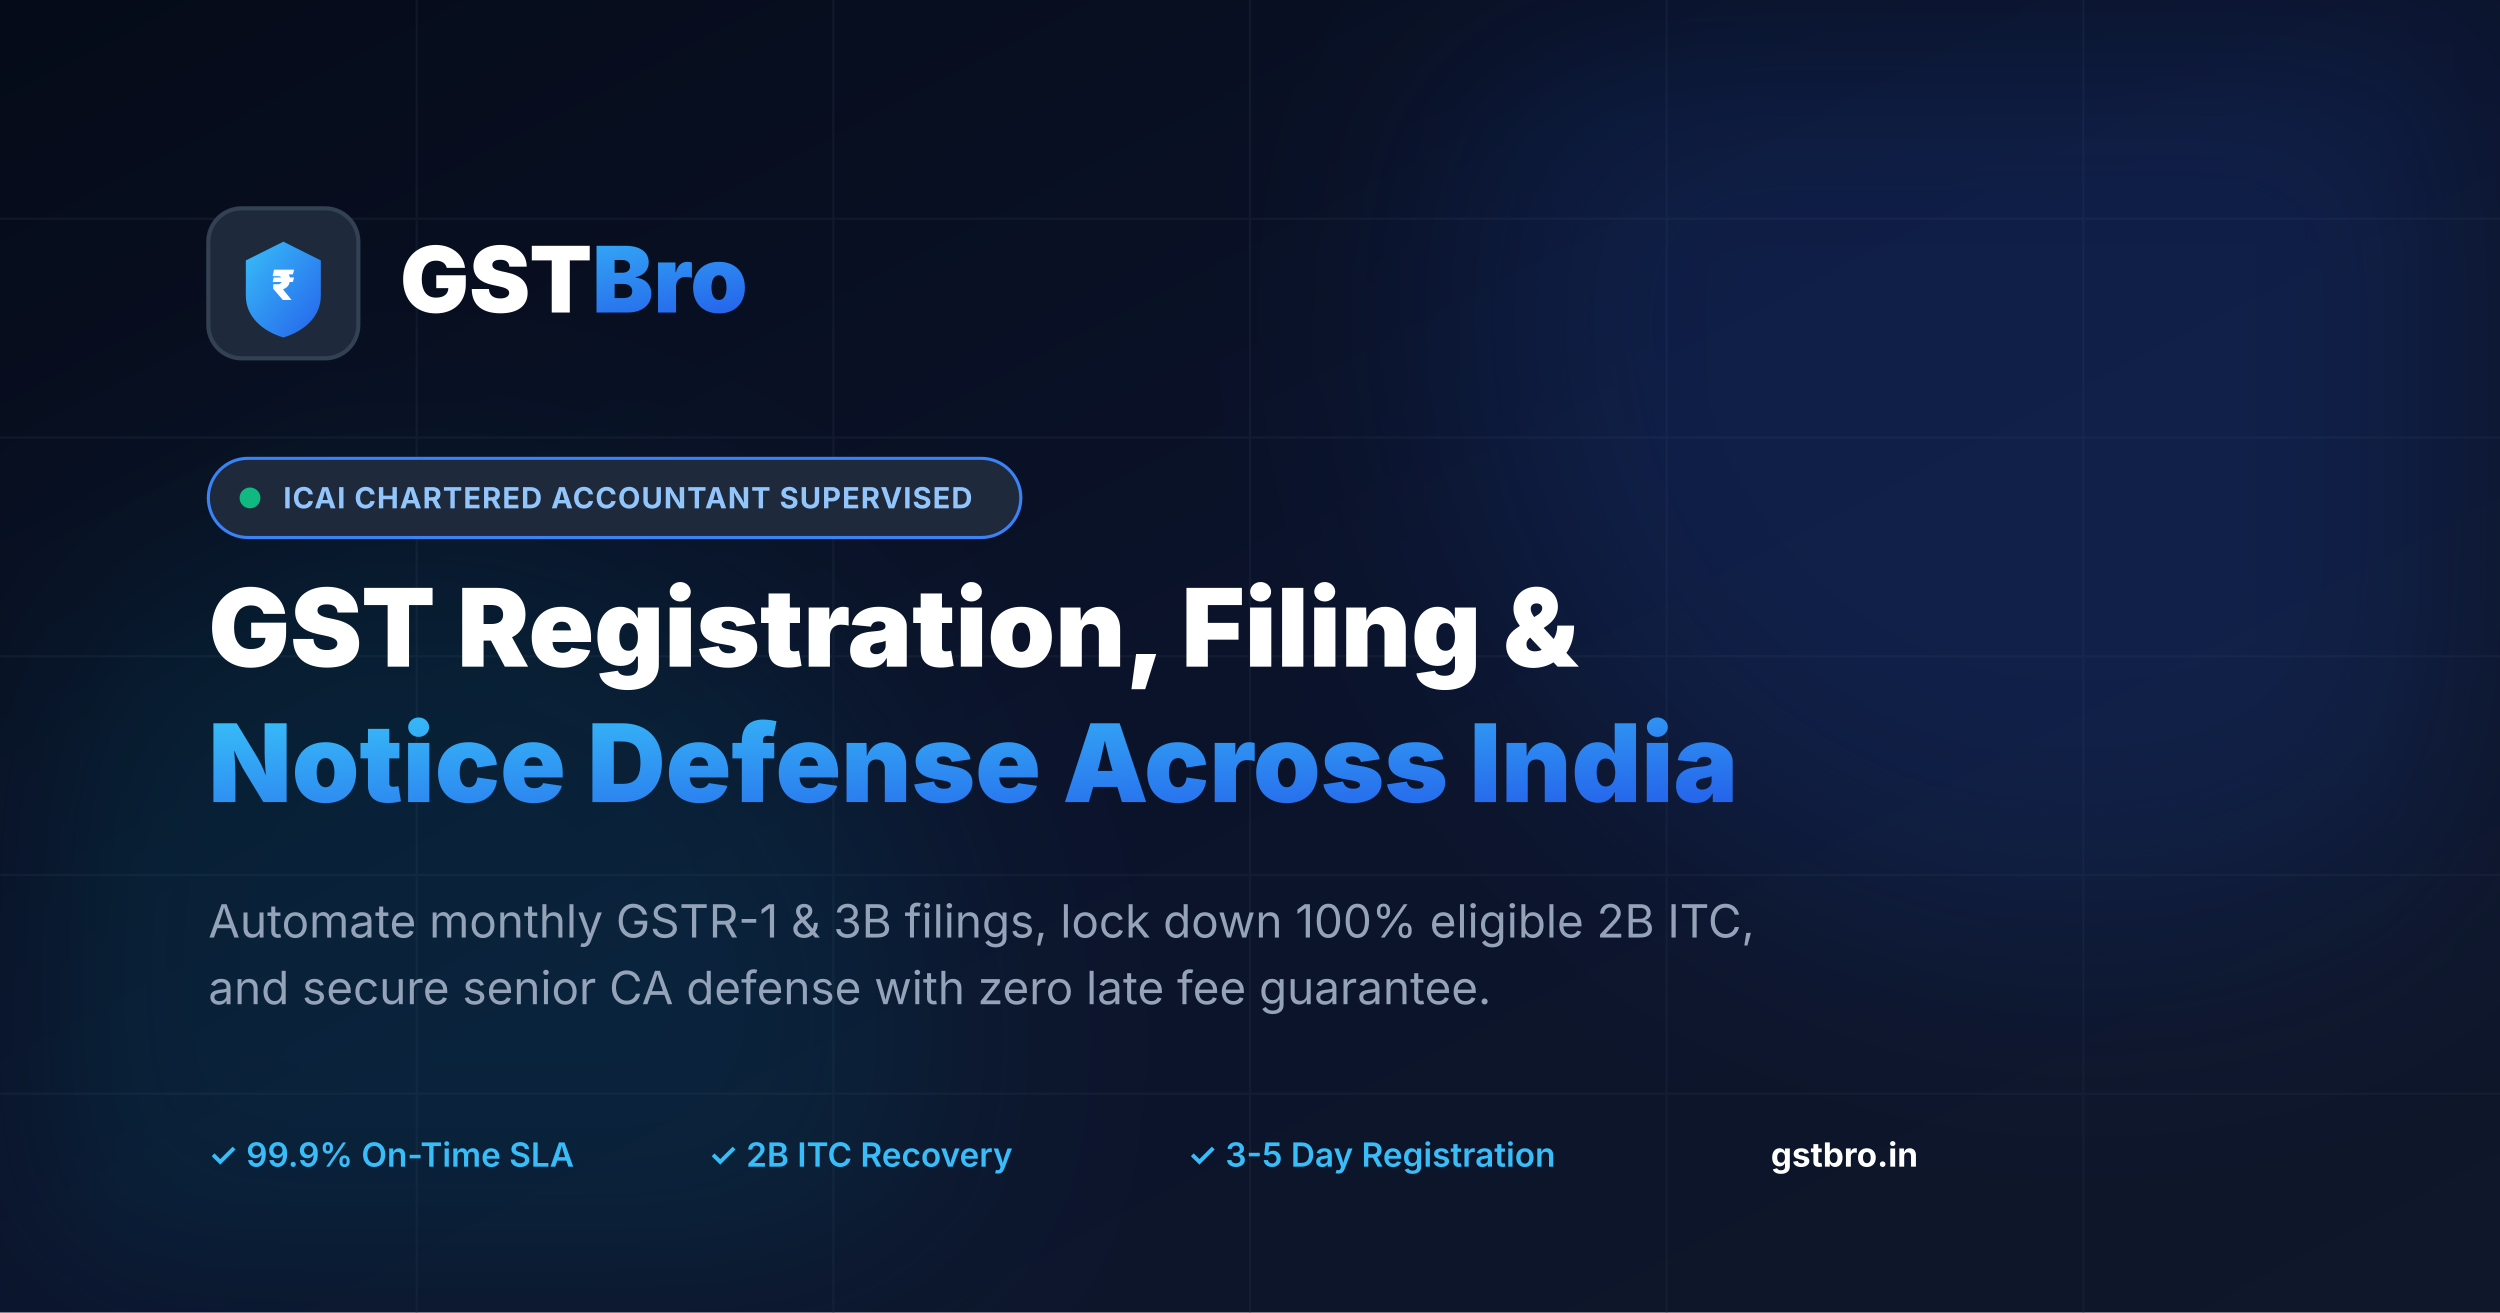
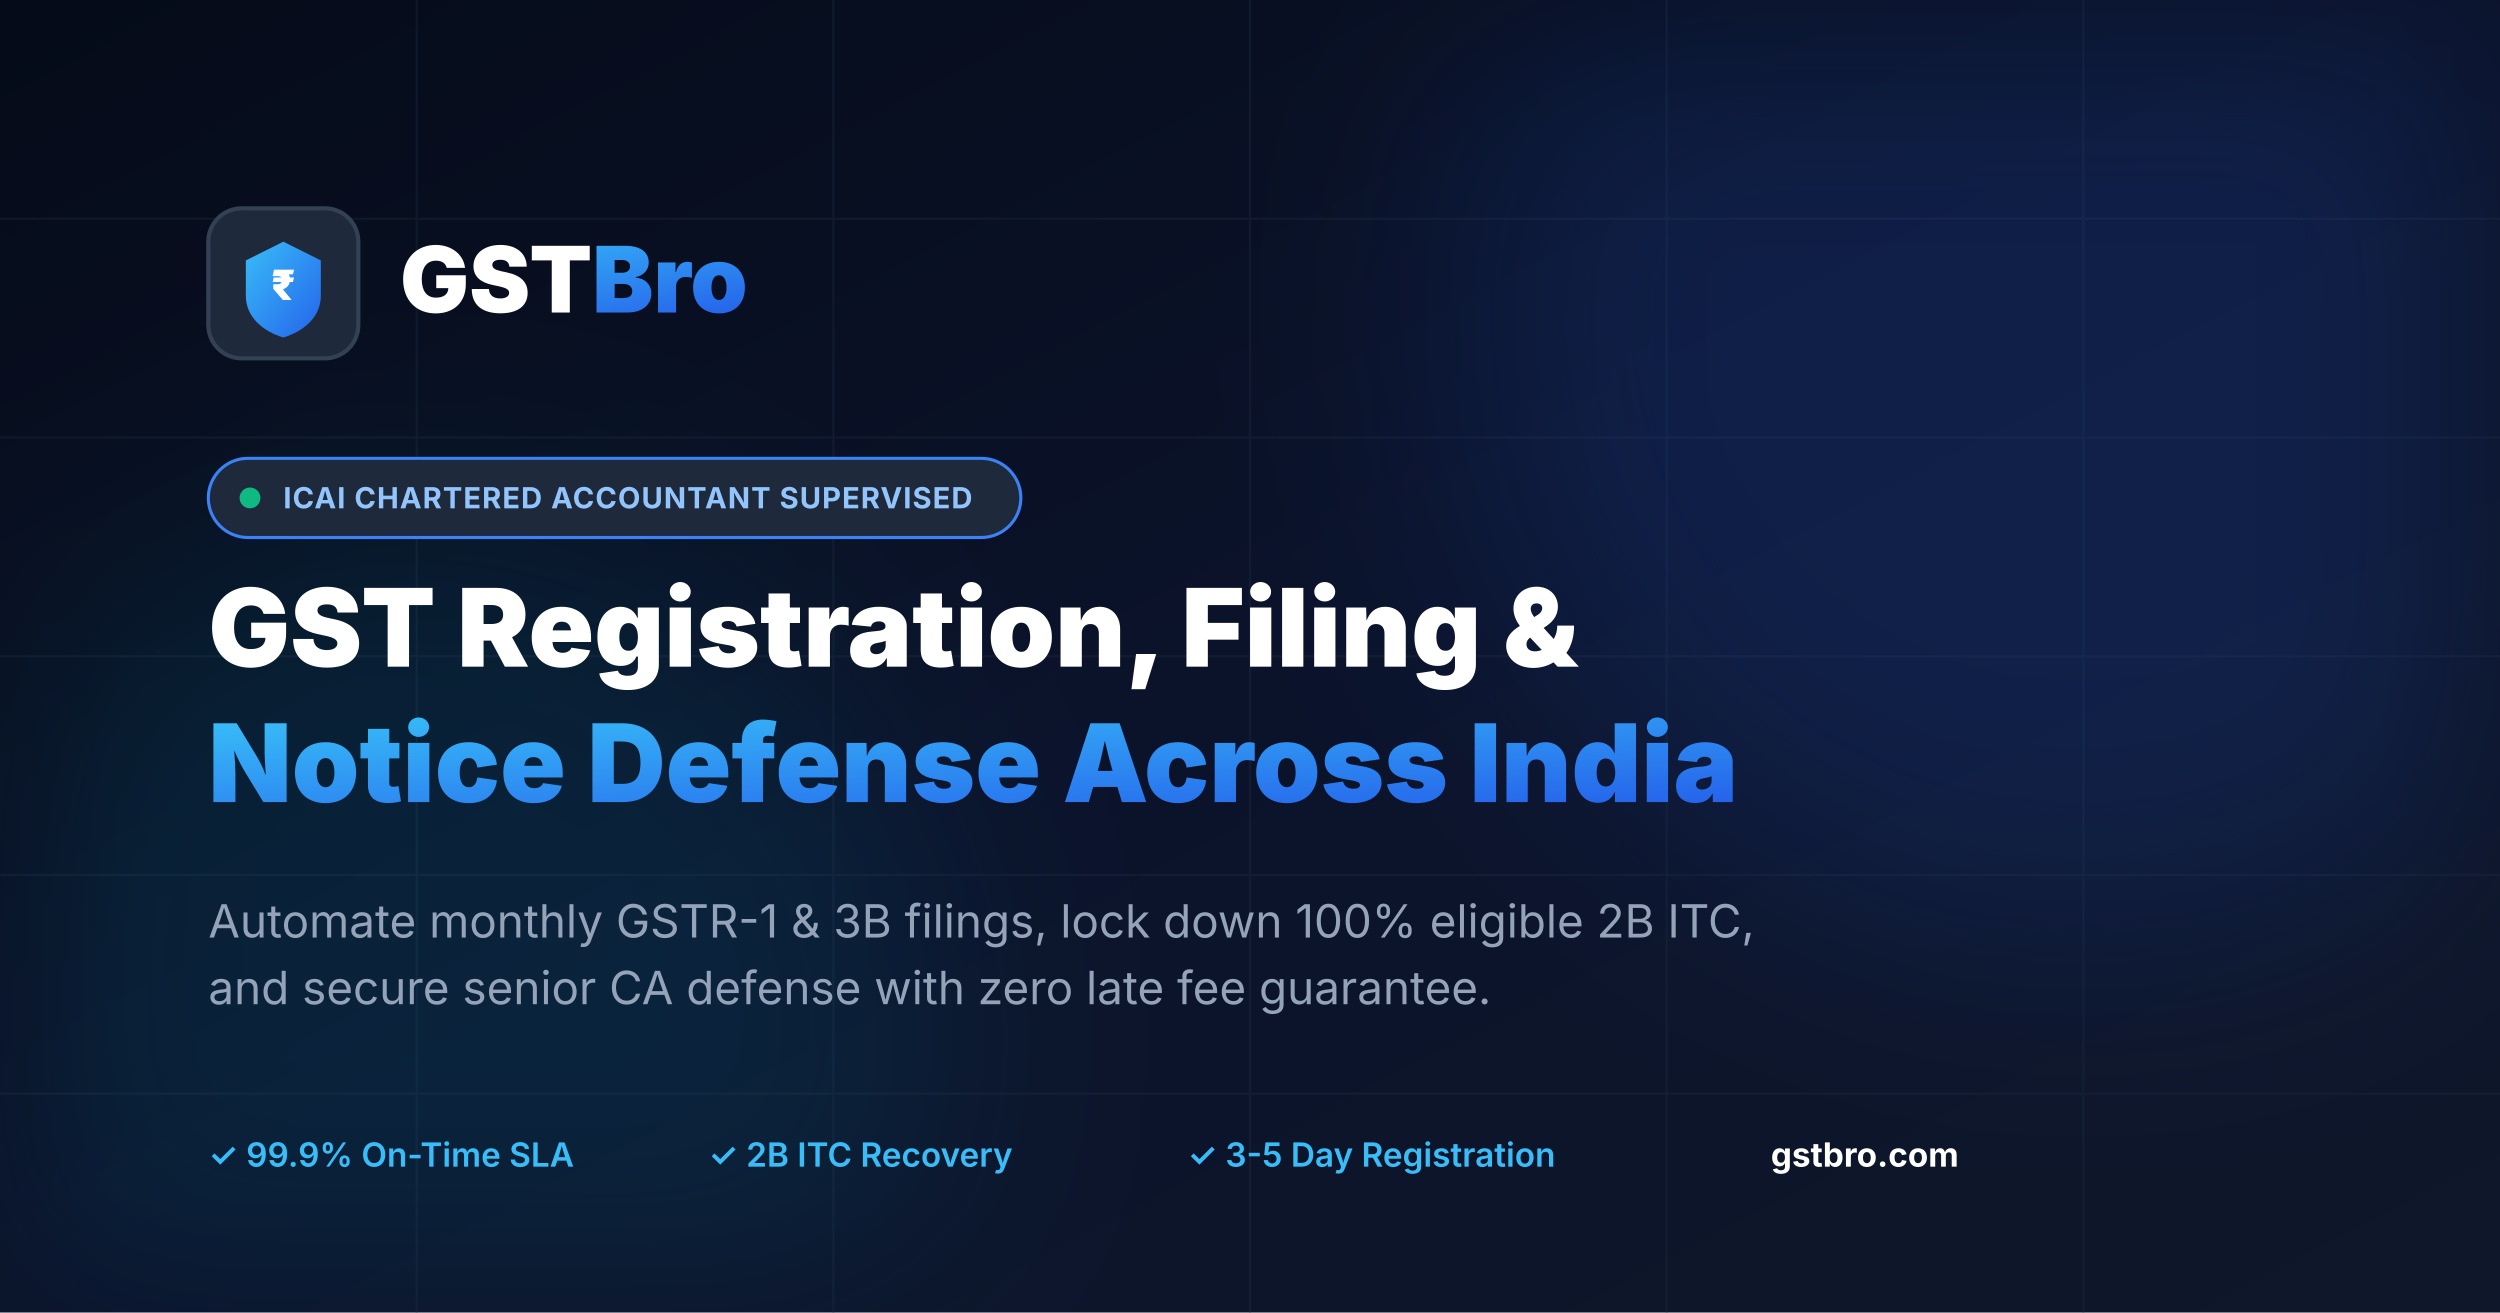
<svg xmlns="http://www.w3.org/2000/svg" viewBox="0 0 1200 630" width="1200" height="630">
  <defs>
    <linearGradient id="bgGrad" x1="0%" y1="0%" x2="100%" y2="100%">
      <stop offset="0%" stop-color="#050B18" />
      <stop offset="50%" stop-color="#0B132B" />
      <stop offset="100%" stop-color="#0F172A" />
    </linearGradient>
    <linearGradient id="accentGrad" x1="0%" y1="0%" x2="100%" y2="100%">
      <stop offset="0%" stop-color="#38BDF8" />
      <stop offset="100%" stop-color="#2563EB" />
    </linearGradient>
  </defs>
  <rect width="1200" height="630" fill="url(#bgGrad)" />
  <g stroke="#1E293B" stroke-width="1" opacity="0.4">
    <line x1="0" y1="105" x2="1200" y2="105" />
    <line x1="0" y1="210" x2="1200" y2="210" />
    <line x1="0" y1="315" x2="1200" y2="315" />
    <line x1="0" y1="420" x2="1200" y2="420" />
    <line x1="0" y1="525" x2="1200" y2="525" />
    <line x1="200" y1="0" x2="200" y2="630" />
    <line x1="400" y1="0" x2="400" y2="630" />
    <line x1="600" y1="0" x2="600" y2="630" />
    <line x1="800" y1="0" x2="800" y2="630" />
    <line x1="1000" y1="0" x2="1000" y2="630" />
  </g>
  <circle cx="1000" cy="150" r="300" fill="#2563EB" opacity="0.15" filter="blur(60px)" />
  <circle cx="200" cy="500" r="250" fill="#06B6D4" opacity="0.1" filter="blur(60px)" />
  <g transform="translate(100, 100)">
    <rect width="72" height="72" rx="16" fill="#1E293B" stroke="#334155" stroke-width="2" />
    <path d="M36 16 L54 25 V42 C54 52 46 59 36 62 C26 59 18 52 18 42 V25 Z" fill="url(#accentGrad)" />
    <text x="36" y="44" font-family="system-ui, -apple-system, sans-serif" font-size="20" font-weight="900" fill="#FFFFFF" text-anchor="middle">₹</text>
    <text x="92" y="50" font-family="system-ui, -apple-system, sans-serif" font-size="44" font-weight="900" fill="#FFFFFF">GST<tspan fill="url(#accentGrad)">Bro</tspan>
    </text>
  </g>
  <g transform="translate(100, 220)">
    <rect width="390" height="38" rx="19" fill="#1E293B" stroke="#3B82F6" stroke-width="1.5" />
    <circle cx="20" cy="19" r="5" fill="#10B981" />
    <text x="36" y="24" font-family="system-ui, -apple-system, sans-serif" font-size="14" font-weight="700" fill="#93C5FD" letter-spacing="0.5">ICAI CHARTERED ACCOUNTANT SUPERVISED</text>
  </g>
  <text x="100" y="320" font-family="system-ui, -apple-system, sans-serif" font-size="52" font-weight="900" fill="#FFFFFF" line-height="1.2">
    GST Registration, Filing &amp;
  </text>
  <text x="100" y="385" font-family="system-ui, -apple-system, sans-serif" font-size="52" font-weight="900" fill="url(#accentGrad)">
    Notice Defense Across India
  </text>
  <text x="100" y="450" font-family="system-ui, -apple-system, sans-serif" font-size="22" font-weight="400" fill="#94A3B8">
    Automate monthly GSTR-1 &amp; 3B filings, lock down 100% eligible 2B ITC,
  </text>
  <text x="100" y="482" font-family="system-ui, -apple-system, sans-serif" font-size="22" font-weight="400" fill="#94A3B8">
    and secure senior CA defense with zero late fee guarantee.
  </text>
  <g transform="translate(100, 540)">
    <text x="0" y="20" font-family="system-ui, -apple-system, sans-serif" font-size="16" font-weight="600" fill="#38BDF8">✓ 99.9% On-Time SLA</text>
    <text x="240" y="20" font-family="system-ui, -apple-system, sans-serif" font-size="16" font-weight="600" fill="#38BDF8">✓ 2B ITC Recovery</text>
    <text x="470" y="20" font-family="system-ui, -apple-system, sans-serif" font-size="16" font-weight="600" fill="#38BDF8">✓ 3-5 Day Registration</text>
-     <text x="750" y="20" font-family="system-ui, -apple-system, sans-serif" font-size="16" font-weight="700" fill="#FFFFFF">gstbro.in</text>
+     <text x="750" y="20" font-family="system-ui, -apple-system, sans-serif" font-size="16" font-weight="700" fill="#FFFFFF">gstbro.com</text>
  </g>
</svg>
